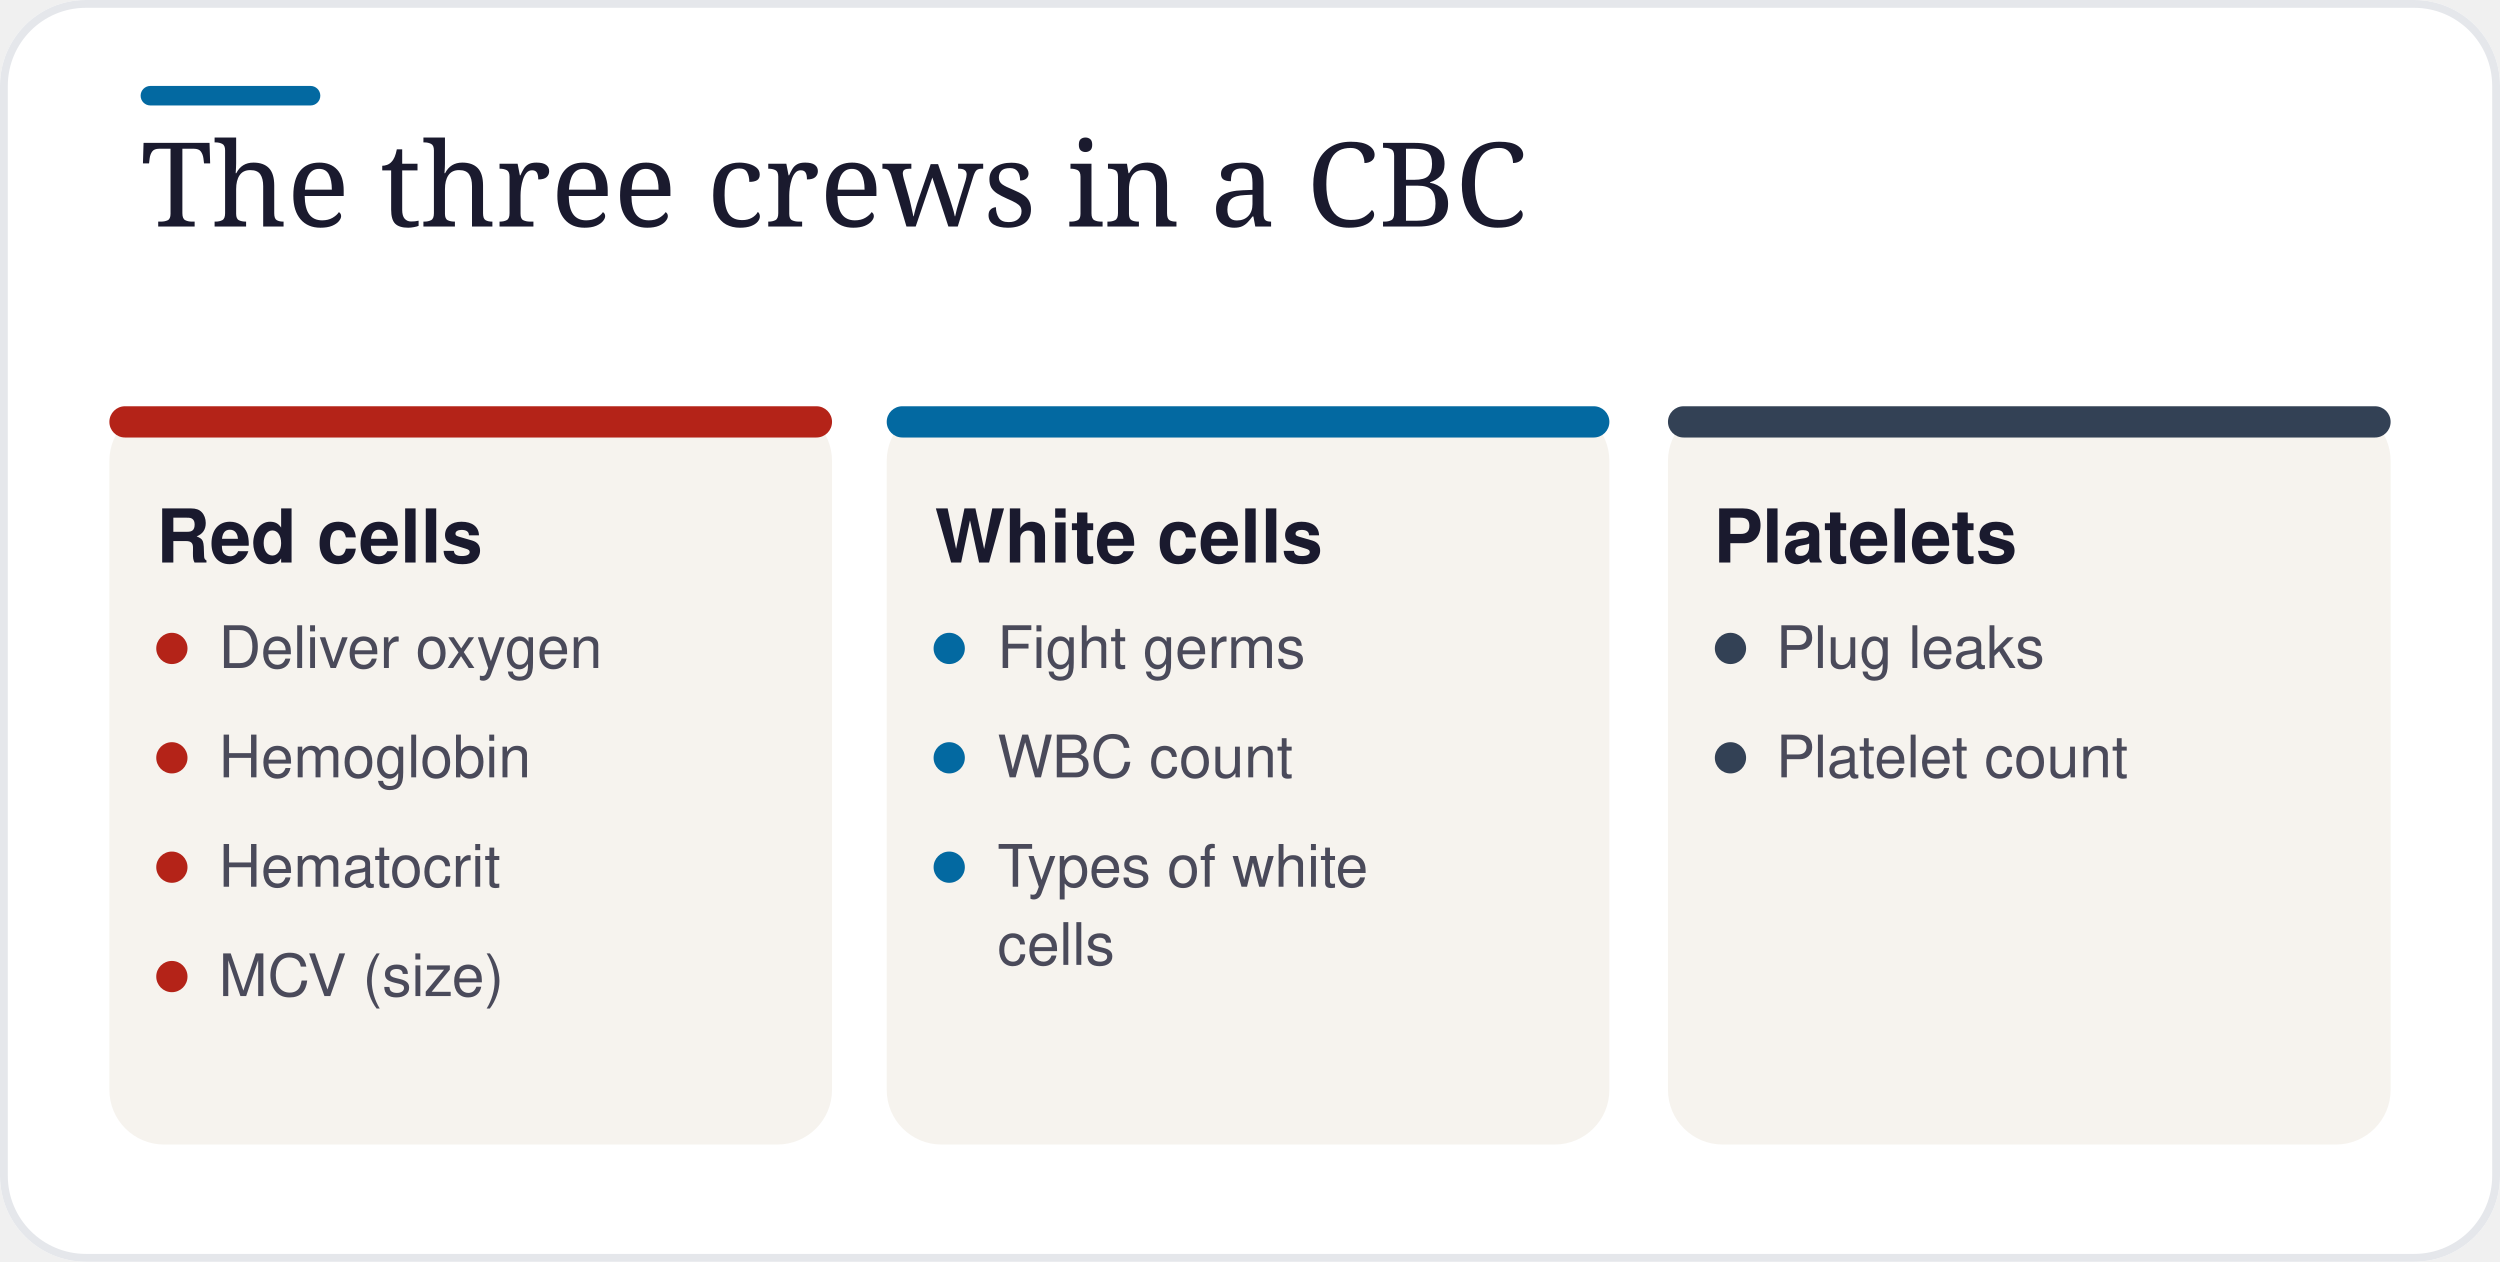
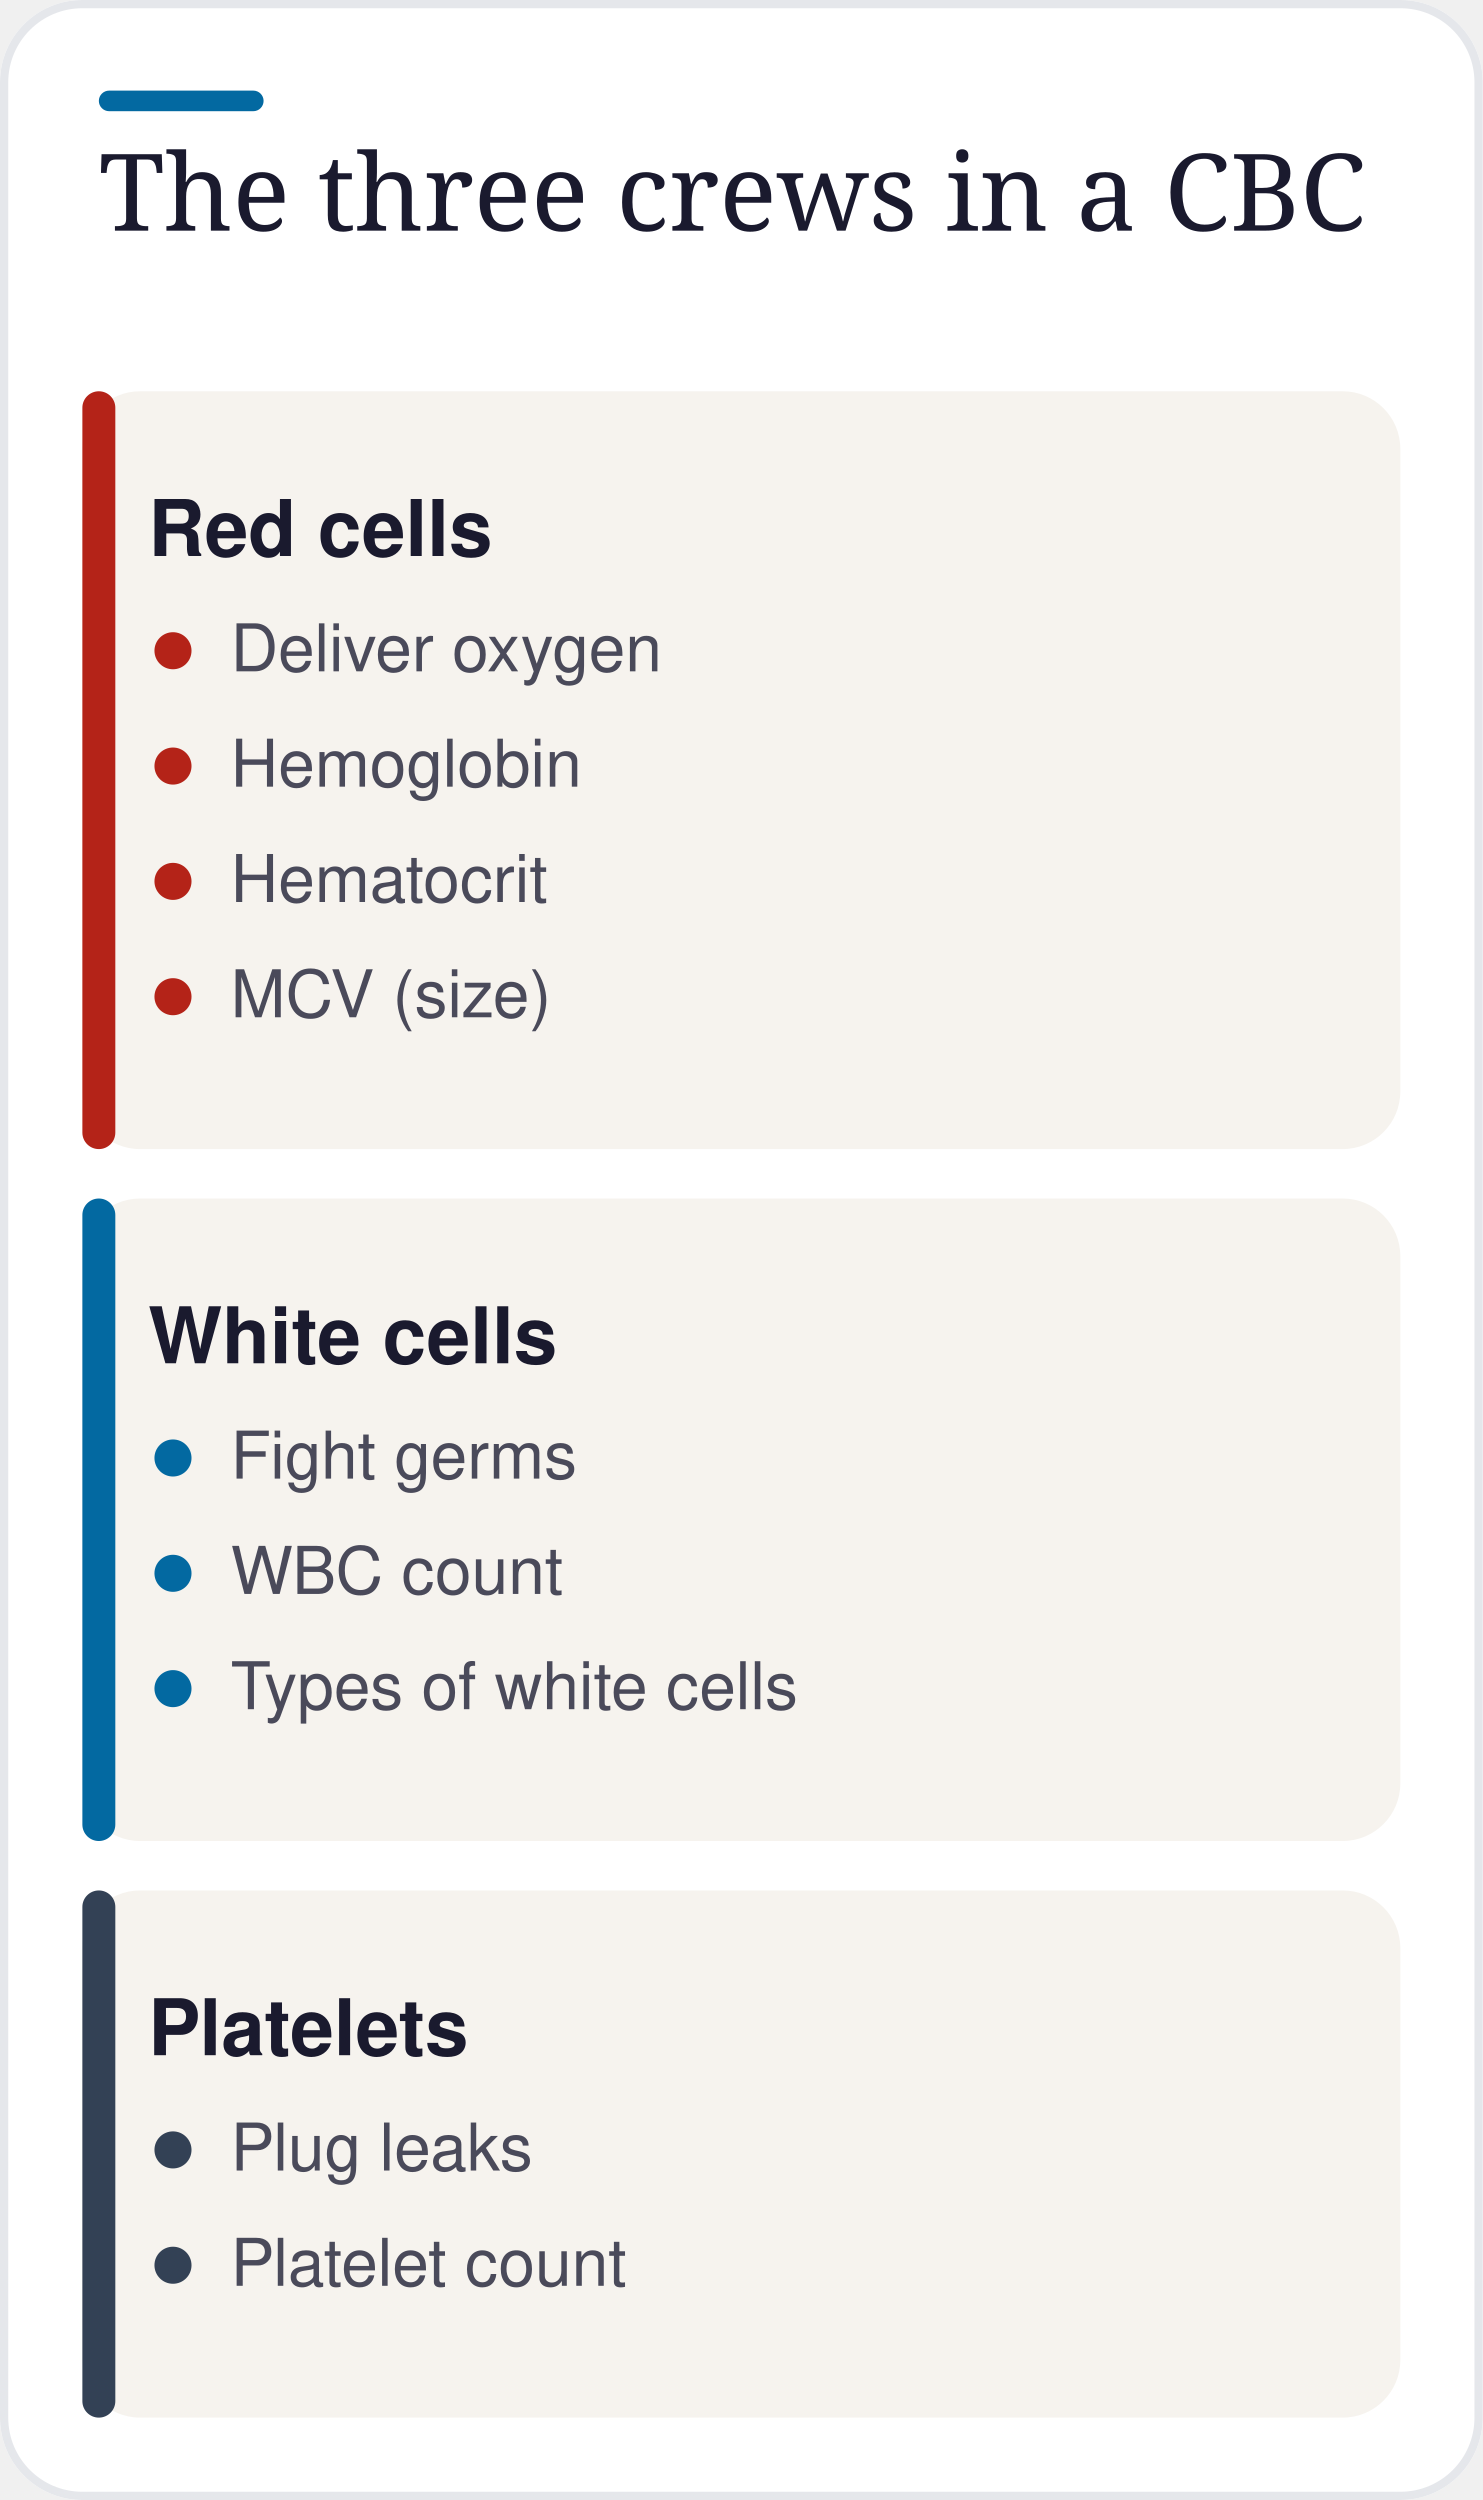
- <svg xmlns="http://www.w3.org/2000/svg" viewBox="0 0 640 323" width="640" height="323" role="img" font-family="'DM Sans','Helvetica Neue',Helvetica,Arial,sans-serif">
-   <rect width="640" height="323" rx="22" fill="#FFFFFF" />
-   <rect x="1" y="1" width="638" height="321" rx="21" fill="none" stroke="#E5E7EB" stroke-width="2" />
-   <rect x="36" y="22" width="46" height="5" rx="2.5" fill="#0369A1" />
-   <text x="36" y="58" font-size="30" fill="#1A1A2E" font-weight="400" text-anchor="start" font-family="'DM Serif Display',Georgia,serif">The three crews in a CBC</text>
-   <rect x="28" y="104" width="185" height="189" rx="14" fill="#F6F3EE" />
-   <rect x="28" y="104" width="185" height="8" rx="4" fill="#B42318" />
-   <text x="40.0" y="144" font-size="19" fill="#1A1A2E" font-weight="800" text-anchor="start" font-family="'DM Sans','Helvetica Neue',Helvetica,Arial,sans-serif">Red cells</text>
-   <circle cx="44" cy="166" r="4" fill="#B42318" />
-   <text x="56.0" y="171" font-size="15" fill="#4A4A5A" font-weight="500" text-anchor="start" font-family="'DM Sans','Helvetica Neue',Helvetica,Arial,sans-serif">Deliver oxygen</text>
-   <circle cx="44" cy="194" r="4" fill="#B42318" />
-   <text x="56.0" y="199" font-size="15" fill="#4A4A5A" font-weight="500" text-anchor="start" font-family="'DM Sans','Helvetica Neue',Helvetica,Arial,sans-serif">Hemoglobin</text>
-   <circle cx="44" cy="222" r="4" fill="#B42318" />
-   <text x="56.0" y="227" font-size="15" fill="#4A4A5A" font-weight="500" text-anchor="start" font-family="'DM Sans','Helvetica Neue',Helvetica,Arial,sans-serif">Hematocrit</text>
-   <circle cx="44" cy="250" r="4" fill="#B42318" />
-   <text x="56.0" y="255" font-size="15" fill="#4A4A5A" font-weight="500" text-anchor="start" font-family="'DM Sans','Helvetica Neue',Helvetica,Arial,sans-serif">MCV (size)</text>
-   <rect x="227" y="104" width="185" height="189" rx="14" fill="#F6F3EE" />
-   <rect x="227" y="104" width="185" height="8" rx="4" fill="#0369A1" />
-   <text x="239.333" y="144" font-size="19" fill="#1A1A2E" font-weight="800" text-anchor="start" font-family="'DM Sans','Helvetica Neue',Helvetica,Arial,sans-serif">White cells</text>
-   <circle cx="243" cy="166" r="4" fill="#0369A1" />
-   <text x="255.333" y="171" font-size="15" fill="#4A4A5A" font-weight="500" text-anchor="start" font-family="'DM Sans','Helvetica Neue',Helvetica,Arial,sans-serif">Fight germs</text>
-   <circle cx="243" cy="194" r="4" fill="#0369A1" />
-   <text x="255.333" y="199" font-size="15" fill="#4A4A5A" font-weight="500" text-anchor="start" font-family="'DM Sans','Helvetica Neue',Helvetica,Arial,sans-serif">WBC count</text>
-   <circle cx="243" cy="222" r="4" fill="#0369A1" />
-   <text x="255.333" y="227" font-size="15" fill="#4A4A5A" font-weight="500" text-anchor="start" font-family="'DM Sans','Helvetica Neue',Helvetica,Arial,sans-serif">Types of white</text>
-   <text x="255.333" y="247" font-size="15" fill="#4A4A5A" font-weight="500" text-anchor="start" font-family="'DM Sans','Helvetica Neue',Helvetica,Arial,sans-serif">cells</text>
-   <rect x="427" y="104" width="185" height="189" rx="14" fill="#F6F3EE" />
-   <rect x="427" y="104" width="185" height="8" rx="4" fill="#334155" />
-   <text x="438.667" y="144" font-size="19" fill="#1A1A2E" font-weight="800" text-anchor="start" font-family="'DM Sans','Helvetica Neue',Helvetica,Arial,sans-serif">Platelets</text>
-   <circle cx="443" cy="166" r="4" fill="#334155" />
-   <text x="454.667" y="171" font-size="15" fill="#4A4A5A" font-weight="500" text-anchor="start" font-family="'DM Sans','Helvetica Neue',Helvetica,Arial,sans-serif">Plug leaks</text>
-   <circle cx="443" cy="194" r="4" fill="#334155" />
-   <text x="454.667" y="199" font-size="15" fill="#4A4A5A" font-weight="500" text-anchor="start" font-family="'DM Sans','Helvetica Neue',Helvetica,Arial,sans-serif">Platelet count</text>
+ <svg xmlns="http://www.w3.org/2000/svg" viewBox="0 0 360 607" width="360" height="607" role="img" font-family="'DM Sans','Helvetica Neue',Helvetica,Arial,sans-serif">
+   <rect width="360" height="607" rx="20" fill="#FFFFFF" />
+   <rect x="1" y="1" width="358" height="605" rx="19" fill="none" stroke="#E5E7EB" stroke-width="2" />
+   <rect x="24" y="22" width="40" height="5" rx="2.5" fill="#0369A1" />
+   <text x="24" y="56" font-size="26" fill="#1A1A2E" font-weight="400" text-anchor="start" font-family="'DM Serif Display',Georgia,serif">The three crews in a CBC</text>
+   <rect x="20" y="95" width="320" height="184" rx="14" fill="#F6F3EE" />
+   <rect x="20" y="95" width="8" height="184" rx="4" fill="#B42318" />
+   <text x="36" y="135" font-size="19" fill="#1A1A2E" font-weight="800" text-anchor="start" font-family="'DM Sans','Helvetica Neue',Helvetica,Arial,sans-serif">Red cells</text>
+   <circle cx="42" cy="158" r="4.5" fill="#B42318" />
+   <text x="56" y="163" font-size="16" fill="#4A4A5A" font-weight="500" text-anchor="start" font-family="'DM Sans','Helvetica Neue',Helvetica,Arial,sans-serif">Deliver oxygen</text>
+   <circle cx="42" cy="186" r="4.5" fill="#B42318" />
+   <text x="56" y="191" font-size="16" fill="#4A4A5A" font-weight="500" text-anchor="start" font-family="'DM Sans','Helvetica Neue',Helvetica,Arial,sans-serif">Hemoglobin</text>
+   <circle cx="42" cy="214" r="4.5" fill="#B42318" />
+   <text x="56" y="219" font-size="16" fill="#4A4A5A" font-weight="500" text-anchor="start" font-family="'DM Sans','Helvetica Neue',Helvetica,Arial,sans-serif">Hematocrit</text>
+   <circle cx="42" cy="242" r="4.5" fill="#B42318" />
+   <text x="56" y="247" font-size="16" fill="#4A4A5A" font-weight="500" text-anchor="start" font-family="'DM Sans','Helvetica Neue',Helvetica,Arial,sans-serif">MCV (size)</text>
+   <rect x="20" y="291" width="320" height="156" rx="14" fill="#F6F3EE" />
+   <rect x="20" y="291" width="8" height="156" rx="4" fill="#0369A1" />
+   <text x="36" y="331" font-size="19" fill="#1A1A2E" font-weight="800" text-anchor="start" font-family="'DM Sans','Helvetica Neue',Helvetica,Arial,sans-serif">White cells</text>
+   <circle cx="42" cy="354" r="4.5" fill="#0369A1" />
+   <text x="56" y="359" font-size="16" fill="#4A4A5A" font-weight="500" text-anchor="start" font-family="'DM Sans','Helvetica Neue',Helvetica,Arial,sans-serif">Fight germs</text>
+   <circle cx="42" cy="382" r="4.5" fill="#0369A1" />
+   <text x="56" y="387" font-size="16" fill="#4A4A5A" font-weight="500" text-anchor="start" font-family="'DM Sans','Helvetica Neue',Helvetica,Arial,sans-serif">WBC count</text>
+   <circle cx="42" cy="410" r="4.5" fill="#0369A1" />
+   <text x="56" y="415" font-size="16" fill="#4A4A5A" font-weight="500" text-anchor="start" font-family="'DM Sans','Helvetica Neue',Helvetica,Arial,sans-serif">Types of white cells</text>
+   <rect x="20" y="459" width="320" height="128" rx="14" fill="#F6F3EE" />
+   <rect x="20" y="459" width="8" height="128" rx="4" fill="#334155" />
+   <text x="36" y="499" font-size="19" fill="#1A1A2E" font-weight="800" text-anchor="start" font-family="'DM Sans','Helvetica Neue',Helvetica,Arial,sans-serif">Platelets</text>
+   <circle cx="42" cy="522" r="4.5" fill="#334155" />
+   <text x="56" y="527" font-size="16" fill="#4A4A5A" font-weight="500" text-anchor="start" font-family="'DM Sans','Helvetica Neue',Helvetica,Arial,sans-serif">Plug leaks</text>
+   <circle cx="42" cy="550" r="4.5" fill="#334155" />
+   <text x="56" y="555" font-size="16" fill="#4A4A5A" font-weight="500" text-anchor="start" font-family="'DM Sans','Helvetica Neue',Helvetica,Arial,sans-serif">Platelet count</text>
</svg>
